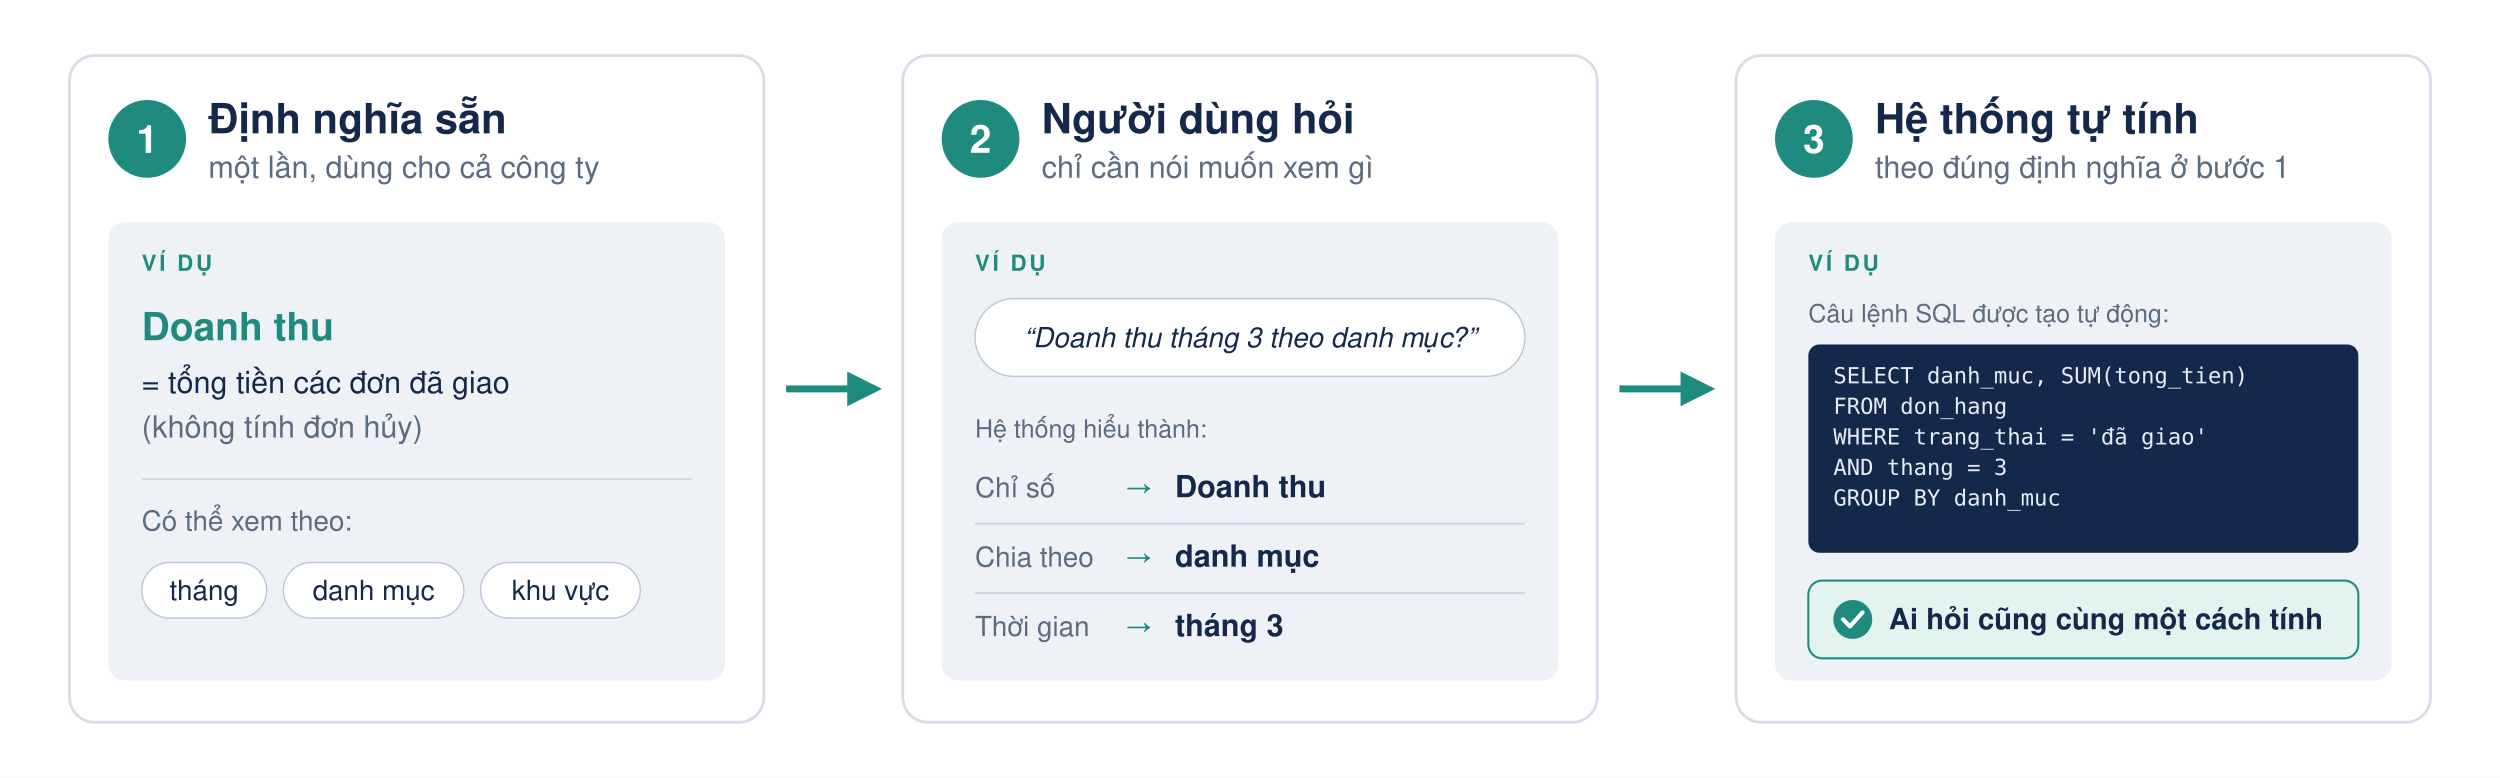
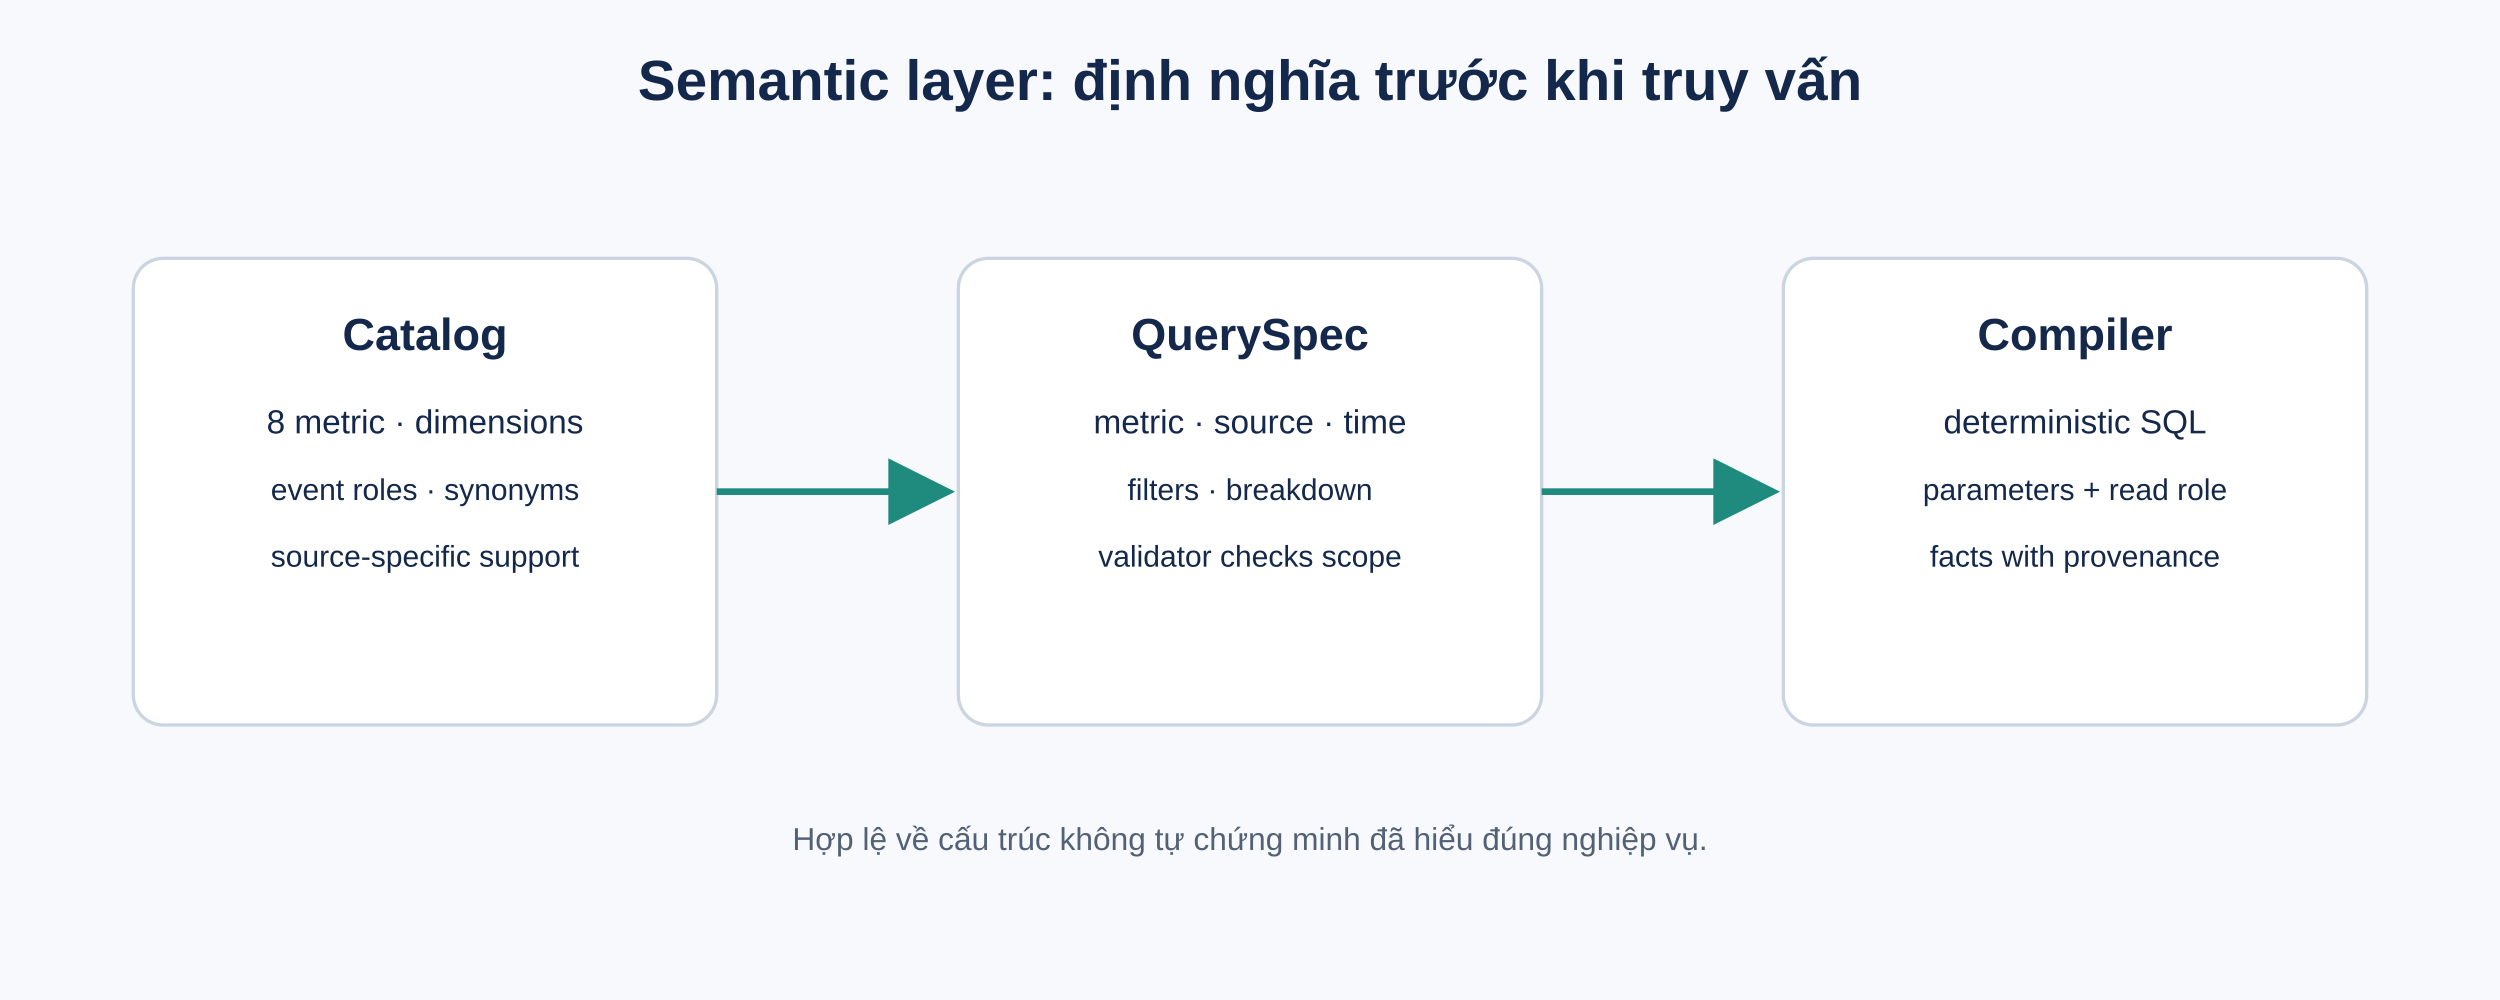
- <svg xmlns="http://www.w3.org/2000/svg" width="1800" height="560" viewBox="0 0 1800 560" font-family="Helvetica Neue, Helvetica, Arial, sans-serif">
+ <svg xmlns="http://www.w3.org/2000/svg" width="1500" height="600" viewBox="0 0 1500 600" font-family="Arial, sans-serif">
+   <rect width="1500" height="600" fill="#f7f9fc" />
+   <text x="750" y="60" text-anchor="middle" font-size="34" font-weight="700" fill="#14284b">Semantic layer: định nghĩa trước khi truy vấn</text>
  <defs>
-     <marker id="ah" viewBox="0 0 10 10" refX="8" refY="5" markerWidth="5" markerHeight="5" orient="auto">
-       <path d="M0,0 L10,5 L0,10 z" fill="#1f8a7e" />
+     <marker id="a" markerWidth="10" markerHeight="10" refX="8" refY="5" orient="auto">
+       <path d="M0 0L10 5L0 10z" fill="#1f8a7e" />
    </marker>
-     <g id="card">
-       <rect x="0" y="40" width="500" height="480" rx="18" fill="#fff" stroke="#d5dde8" stroke-width="2" />
-       <rect x="28" y="160" width="444" height="330" rx="12" fill="#eef2f7" />
-       <circle cx="56" cy="100" r="28" fill="#1f8a7e" />
-       <text x="52" y="195" font-size="16" font-weight="700" fill="#1f8a7e" letter-spacing="2">VÍ DỤ</text>
-     </g>
  </defs>
-   <rect width="1800" height="560" fill="#fff" />
-   <line x1="566" y1="280" x2="630" y2="280" stroke="#1f8a7e" stroke-width="5" marker-end="url(#ah)" />
-   <line x1="1166" y1="280" x2="1230" y2="280" stroke="#1f8a7e" stroke-width="5" marker-end="url(#ah)" />
-   <g transform="translate(50,0)">
-     <use href="#card" />
-     <text x="56" y="110" font-size="28" font-weight="700" fill="#fff" text-anchor="middle">1</text>
-     <text x="100" y="96" font-size="30" font-weight="700" fill="#14284b">Định nghĩa sẵn</text>
-     <text x="100" y="128" font-size="22" fill="#5b6b80">một lần, dùng cho cả công ty</text>
-     <text x="52" y="245" font-size="28" font-weight="700" fill="#1f8a7e">Doanh thu</text>
-     <text x="52" y="283" font-size="22" fill="#14284b">= tổng tiền các đơn đã giao</text>
-     <text x="52" y="315" font-size="22" fill="#5b6b80">(không tính đơn hủy)</text>
-     <line x1="52" y1="345" x2="448" y2="345" stroke="#cfd8e3" stroke-width="1.5" />
-     <text x="52" y="382" font-size="20" fill="#5b6b80">Có thể xem theo:</text>
-     <g font-size="20" fill="#14284b" text-anchor="middle">
-       <rect x="52" y="405" width="90" height="40" rx="20" fill="#fff" stroke="#b9c6d6" />
-       <text x="97" y="432">tháng</text>
-       <rect x="154" y="405" width="130" height="40" rx="20" fill="#fff" stroke="#b9c6d6" />
-       <text x="219" y="432">danh mục</text>
-       <rect x="296" y="405" width="115" height="40" rx="20" fill="#fff" stroke="#b9c6d6" />
-       <text x="353.5" y="432">khu vực</text>
-     </g>
+   <g fill="#fff" stroke="#cbd5e1" stroke-width="2">
+     <rect x="80" y="155" width="350" height="280" rx="18" />
+     <rect x="575" y="155" width="350" height="280" rx="18" />
+     <rect x="1070" y="155" width="350" height="280" rx="18" />
  </g>
-   <g transform="translate(650,0)">
-     <use href="#card" />
-     <text x="56" y="110" font-size="28" font-weight="700" fill="#fff" text-anchor="middle">2</text>
-     <text x="100" y="96" font-size="30" font-weight="700" fill="#14284b">Người dùng hỏi</text>
-     <text x="100" y="128" font-size="22" fill="#5b6b80">chỉ cần nói muốn xem gì</text>
-     <rect x="52" y="215" width="396" height="56" rx="28" fill="#fff" stroke="#b9c6d6" />
-     <text x="250" y="250" font-size="20" font-style="italic" fill="#14284b" text-anchor="middle">“Doanh thu tháng 3 theo danh mục?”</text>
-     <text x="52" y="315" font-size="18" fill="#5b6b80">Hệ thống hiểu thành:</text>
-     <g font-size="20">
-       <text x="52" y="358" fill="#5b6b80">Chỉ số</text>
-       <text x="160" y="358" fill="#1f8a7e">→</text>
-       <text x="196" y="358" font-size="22" font-weight="700" fill="#14284b">Doanh thu</text>
-       <line x1="52" y1="377" x2="448" y2="377" stroke="#cfd8e3" stroke-width="1.5" />
-       <text x="52" y="408" fill="#5b6b80">Chia theo</text>
-       <text x="160" y="408" fill="#1f8a7e">→</text>
-       <text x="196" y="408" font-size="22" font-weight="700" fill="#14284b">danh mục</text>
-       <line x1="52" y1="427" x2="448" y2="427" stroke="#cfd8e3" stroke-width="1.5" />
-       <text x="52" y="458" fill="#5b6b80">Thời gian</text>
-       <text x="160" y="458" fill="#1f8a7e">→</text>
-       <text x="196" y="458" font-size="22" font-weight="700" fill="#14284b">tháng 3</text>
-     </g>
+   <g fill="none" stroke="#1f8a7e" stroke-width="4" marker-end="url(#a)">
+     <path d="M430 295h135" />
+     <path d="M925 295h135" />
  </g>
-   <g transform="translate(1250,0)">
-     <use href="#card" />
-     <text x="56" y="110" font-size="28" font-weight="700" fill="#fff" text-anchor="middle">3</text>
-     <text x="100" y="96" font-size="30" font-weight="700" fill="#14284b">Hệ thống tự tính</text>
-     <text x="100" y="128" font-size="22" fill="#5b6b80">theo đúng định nghĩa ở bước 1</text>
-     <text x="52" y="232" font-size="18" fill="#5b6b80">Câu lệnh SQL được tạo tự động:</text>
-     <rect x="52" y="248" width="396" height="150" rx="8" fill="#14284b" />
-     <g font-family="Menlo, Monaco, monospace" font-size="16" fill="#e6edf5">
-       <text x="70" y="276">SELECT danh_muc, SUM(tong_tien)</text>
-       <text x="70" y="298">FROM don_hang</text>
-       <text x="70" y="320">WHERE trang_thai = 'đã giao'</text>
-       <text x="70" y="342">  AND thang = 3</text>
-       <text x="70" y="364">GROUP BY danh_muc</text>
-     </g>
-     <rect x="52" y="418" width="396" height="56" rx="10" fill="#e3f3f0" stroke="#1f8a7e" stroke-width="1.5" />
-     <circle cx="84" cy="446" r="14" fill="#1f8a7e" />
-     <path d="M77,446 l5,5 l9,-10" fill="none" stroke="#fff" stroke-width="3" stroke-linecap="round" stroke-linejoin="round" />
-     <text x="110" y="453" font-size="21" font-weight="700" fill="#14284b">Ai hỏi cũng cùng một cách tính</text>
+   <g text-anchor="middle" fill="#14284b">
+     <text x="255" y="210" font-size="27" font-weight="700">Catalog</text>
+     <text x="255" y="260" font-size="20">8 metric · dimensions</text>
+     <text x="255" y="300" font-size="18">event roles · synonyms</text>
+     <text x="255" y="340" font-size="18">source-specific support</text>
+     <text x="750" y="210" font-size="27" font-weight="700">QuerySpec</text>
+     <text x="750" y="260" font-size="20">metric · source · time</text>
+     <text x="750" y="300" font-size="18">filters · breakdown</text>
+     <text x="750" y="340" font-size="18">validator checks scope</text>
+     <text x="1245" y="210" font-size="27" font-weight="700">Compiler</text>
+     <text x="1245" y="260" font-size="20">deterministic SQL</text>
+     <text x="1245" y="300" font-size="18">parameters + read role</text>
+     <text x="1245" y="340" font-size="18">facts with provenance</text>
  </g>
+   <text x="750" y="510" text-anchor="middle" font-size="19" fill="#526176">Hợp lệ về cấu trúc không tự chứng minh đã hiểu đúng nghiệp vụ.</text>
</svg>
